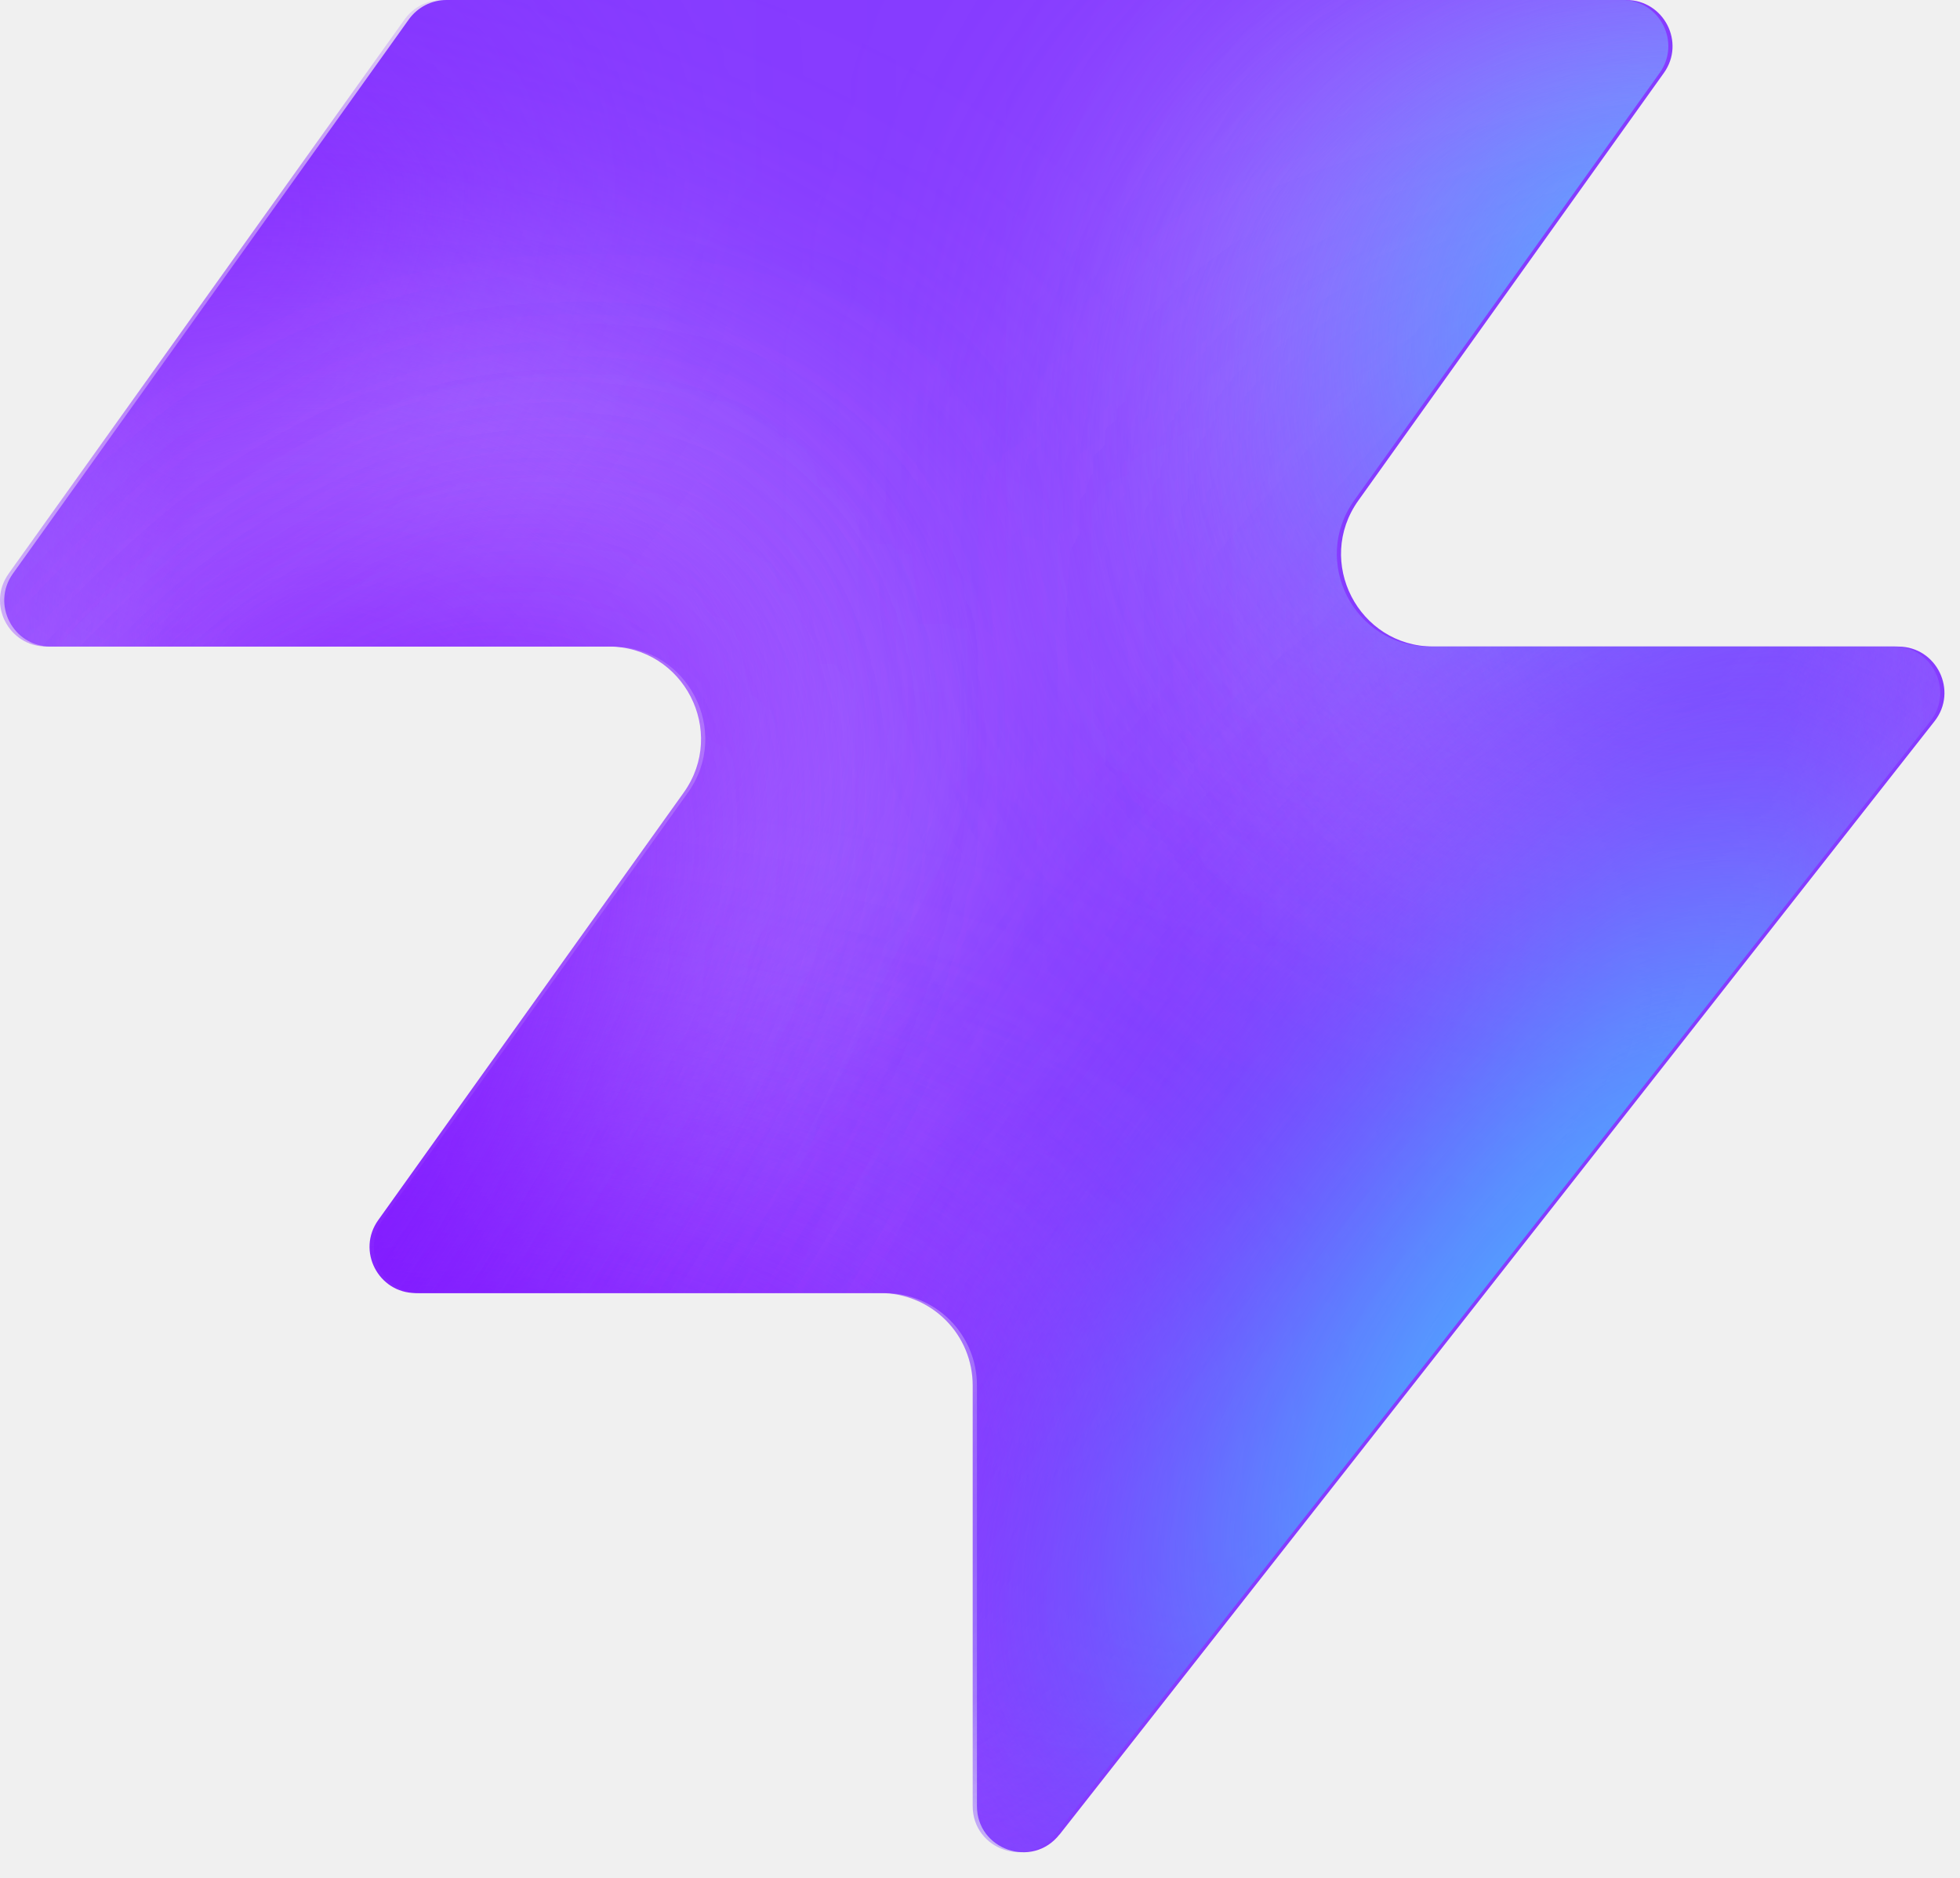
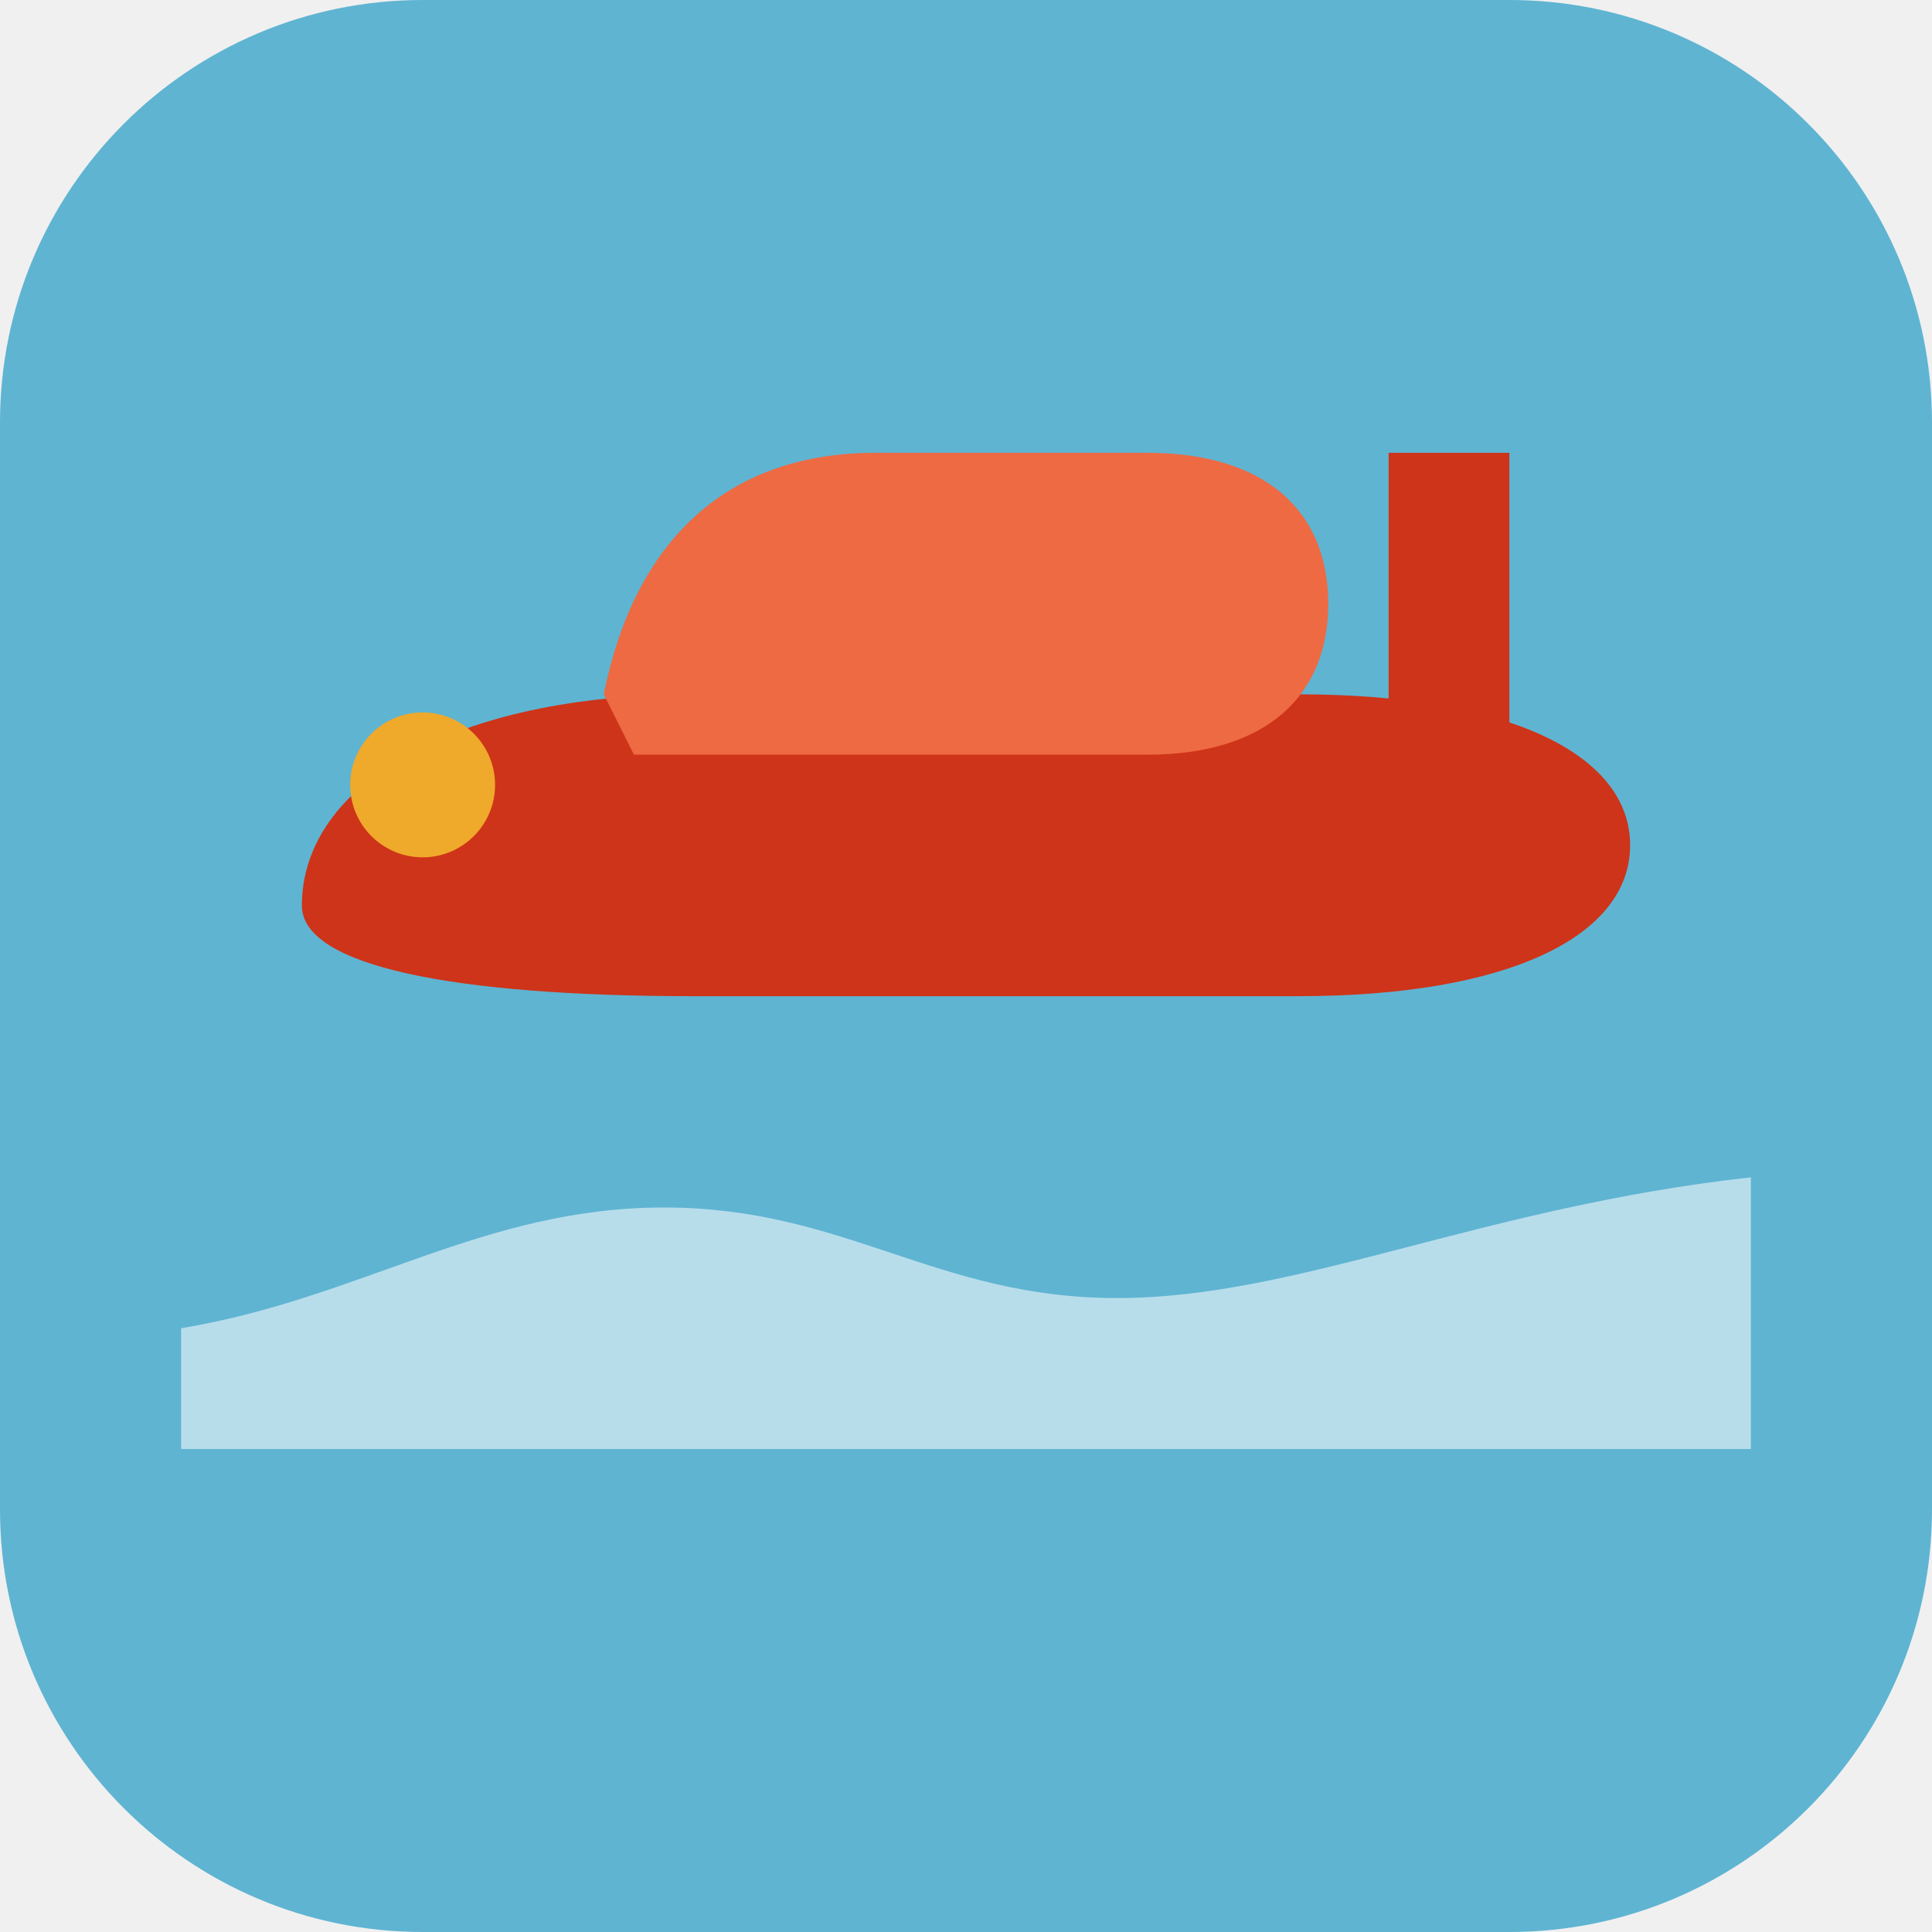
- <svg xmlns="http://www.w3.org/2000/svg" width="48" height="46" fill="none" viewBox="0 0 48 46">
-   <path fill="#863bff" d="M25.946 44.938c-.664.845-2.021.375-2.021-.698V33.937a2.26 2.26 0 0 0-2.262-2.262H10.287c-.92 0-1.456-1.04-.92-1.788l7.48-10.471c1.07-1.497 0-3.578-1.842-3.578H1.237c-.92 0-1.456-1.04-.92-1.788L10.013.474c.214-.297.556-.474.92-.474h28.894c.92 0 1.456 1.04.92 1.788l-7.48 10.471c-1.07 1.498 0 3.579 1.842 3.579h11.377c.943 0 1.473 1.088.89 1.83L25.947 44.94z" style="fill:#863bff;fill:color(display-p3 .525 .23 1);fill-opacity:1" />
-   <mask id="a" width="48" height="46" x="0" y="0" maskUnits="userSpaceOnUse" style="mask-type:alpha">
-     <path fill="#000" d="M25.842 44.938c-.664.844-2.021.375-2.021-.698V33.937a2.26 2.26 0 0 0-2.262-2.262H10.183c-.92 0-1.456-1.04-.92-1.788l7.48-10.471c1.07-1.498 0-3.579-1.842-3.579H1.133c-.92 0-1.456-1.04-.92-1.787L9.91.473c.214-.297.556-.474.92-.474h28.894c.92 0 1.456 1.04.92 1.788l-7.48 10.471c-1.07 1.498 0 3.578 1.842 3.578h11.377c.943 0 1.473 1.088.89 1.832L25.843 44.94z" style="fill:#000;fill-opacity:1" />
-   </mask>
-   <g mask="url(#a)">
-     <g filter="url(#b)">
-       <ellipse cx="5.508" cy="14.704" fill="#ede6ff" rx="5.508" ry="14.704" style="fill:#ede6ff;fill:color(display-p3 .927 .903 1);fill-opacity:1" transform="matrix(.00324 1 1 -.00324 -4.47 31.516)" />
-     </g>
-     <g filter="url(#c)">
-       <ellipse cx="10.399" cy="29.851" fill="#ede6ff" rx="10.399" ry="29.851" style="fill:#ede6ff;fill:color(display-p3 .927 .903 1);fill-opacity:1" transform="matrix(.00324 1 1 -.00324 -39.328 7.883)" />
-     </g>
-     <g filter="url(#d)">
-       <ellipse cx="5.508" cy="30.487" fill="#7e14ff" rx="5.508" ry="30.487" style="fill:#7e14ff;fill:color(display-p3 .492 .077 1);fill-opacity:1" transform="rotate(89.814 -25.913 -14.639)scale(1 -1)" />
-     </g>
-     <g filter="url(#e)">
-       <ellipse cx="5.508" cy="30.599" fill="#7e14ff" rx="5.508" ry="30.599" style="fill:#7e14ff;fill:color(display-p3 .492 .077 1);fill-opacity:1" transform="rotate(89.814 -32.644 -3.334)scale(1 -1)" />
-     </g>
-     <g filter="url(#f)">
-       <ellipse cx="5.508" cy="30.599" fill="#7e14ff" rx="5.508" ry="30.599" style="fill:#7e14ff;fill:color(display-p3 .492 .077 1);fill-opacity:1" transform="matrix(.00324 1 1 -.00324 -34.34 30.47)" />
-     </g>
-     <g filter="url(#g)">
-       <ellipse cx="14.072" cy="22.078" fill="#ede6ff" rx="14.072" ry="22.078" style="fill:#ede6ff;fill:color(display-p3 .927 .903 1);fill-opacity:1" transform="rotate(93.35 24.506 48.493)scale(-1 1)" />
-     </g>
-     <g filter="url(#h)">
-       <ellipse cx="3.47" cy="21.501" fill="#7e14ff" rx="3.47" ry="21.501" style="fill:#7e14ff;fill:color(display-p3 .492 .077 1);fill-opacity:1" transform="rotate(89.009 28.708 47.59)scale(-1 1)" />
-     </g>
-     <g filter="url(#i)">
-       <ellipse cx="3.47" cy="21.501" fill="#7e14ff" rx="3.47" ry="21.501" style="fill:#7e14ff;fill:color(display-p3 .492 .077 1);fill-opacity:1" transform="rotate(89.009 28.708 47.59)scale(-1 1)" />
-     </g>
-     <g filter="url(#j)">
-       <ellipse cx=".387" cy="8.972" fill="#7e14ff" rx="4.407" ry="29.108" style="fill:#7e14ff;fill:color(display-p3 .492 .077 1);fill-opacity:1" transform="rotate(39.51 .387 8.972)" />
-     </g>
-     <g filter="url(#k)">
-       <ellipse cx="47.523" cy="-6.092" fill="#7e14ff" rx="4.407" ry="29.108" style="fill:#7e14ff;fill:color(display-p3 .492 .077 1);fill-opacity:1" transform="rotate(37.892 47.523 -6.092)" />
-     </g>
-     <g filter="url(#l)">
-       <ellipse cx="41.412" cy="6.333" fill="#47bfff" rx="5.971" ry="9.665" style="fill:#47bfff;fill:color(display-p3 .28 .748 1);fill-opacity:1" transform="rotate(37.892 41.412 6.333)" />
-     </g>
-     <g filter="url(#m)">
-       <ellipse cx="-1.879" cy="38.332" fill="#7e14ff" rx="4.407" ry="29.108" style="fill:#7e14ff;fill:color(display-p3 .492 .077 1);fill-opacity:1" transform="rotate(37.892 -1.88 38.332)" />
-     </g>
-     <g filter="url(#n)">
-       <ellipse cx="-1.879" cy="38.332" fill="#7e14ff" rx="4.407" ry="29.108" style="fill:#7e14ff;fill:color(display-p3 .492 .077 1);fill-opacity:1" transform="rotate(37.892 -1.88 38.332)" />
-     </g>
-     <g filter="url(#o)">
-       <ellipse cx="35.651" cy="29.907" fill="#7e14ff" rx="4.407" ry="29.108" style="fill:#7e14ff;fill:color(display-p3 .492 .077 1);fill-opacity:1" transform="rotate(37.892 35.651 29.907)" />
-     </g>
-     <g filter="url(#p)">
-       <ellipse cx="38.418" cy="32.4" fill="#47bfff" rx="5.971" ry="15.297" style="fill:#47bfff;fill:color(display-p3 .28 .748 1);fill-opacity:1" transform="rotate(37.892 38.418 32.4)" />
-     </g>
-   </g>
-   <defs>
-     <filter id="b" width="60.045" height="41.654" x="-19.77" y="16.149" color-interpolation-filters="sRGB" filterUnits="userSpaceOnUse">
-       <feFlood flood-opacity="0" result="BackgroundImageFix" />
-       <feBlend in="SourceGraphic" in2="BackgroundImageFix" result="shape" />
-       <feGaussianBlur result="effect1_foregroundBlur_2002_17158" stdDeviation="7.659" />
-     </filter>
-     <filter id="c" width="90.34" height="51.437" x="-54.613" y="-7.533" color-interpolation-filters="sRGB" filterUnits="userSpaceOnUse">
-       <feFlood flood-opacity="0" result="BackgroundImageFix" />
-       <feBlend in="SourceGraphic" in2="BackgroundImageFix" result="shape" />
-       <feGaussianBlur result="effect1_foregroundBlur_2002_17158" stdDeviation="7.659" />
-     </filter>
-     <filter id="d" width="79.355" height="29.4" x="-49.64" y="2.03" color-interpolation-filters="sRGB" filterUnits="userSpaceOnUse">
-       <feFlood flood-opacity="0" result="BackgroundImageFix" />
-       <feBlend in="SourceGraphic" in2="BackgroundImageFix" result="shape" />
-       <feGaussianBlur result="effect1_foregroundBlur_2002_17158" stdDeviation="4.596" />
-     </filter>
-     <filter id="e" width="79.579" height="29.4" x="-45.045" y="20.029" color-interpolation-filters="sRGB" filterUnits="userSpaceOnUse">
-       <feFlood flood-opacity="0" result="BackgroundImageFix" />
-       <feBlend in="SourceGraphic" in2="BackgroundImageFix" result="shape" />
-       <feGaussianBlur result="effect1_foregroundBlur_2002_17158" stdDeviation="4.596" />
-     </filter>
-     <filter id="f" width="79.579" height="29.4" x="-43.513" y="21.178" color-interpolation-filters="sRGB" filterUnits="userSpaceOnUse">
-       <feFlood flood-opacity="0" result="BackgroundImageFix" />
-       <feBlend in="SourceGraphic" in2="BackgroundImageFix" result="shape" />
-       <feGaussianBlur result="effect1_foregroundBlur_2002_17158" stdDeviation="4.596" />
-     </filter>
-     <filter id="g" width="74.749" height="58.852" x="15.756" y="-17.901" color-interpolation-filters="sRGB" filterUnits="userSpaceOnUse">
-       <feFlood flood-opacity="0" result="BackgroundImageFix" />
-       <feBlend in="SourceGraphic" in2="BackgroundImageFix" result="shape" />
-       <feGaussianBlur result="effect1_foregroundBlur_2002_17158" stdDeviation="7.659" />
-     </filter>
-     <filter id="h" width="61.377" height="25.362" x="23.548" y="2.284" color-interpolation-filters="sRGB" filterUnits="userSpaceOnUse">
-       <feFlood flood-opacity="0" result="BackgroundImageFix" />
-       <feBlend in="SourceGraphic" in2="BackgroundImageFix" result="shape" />
-       <feGaussianBlur result="effect1_foregroundBlur_2002_17158" stdDeviation="4.596" />
-     </filter>
-     <filter id="i" width="61.377" height="25.362" x="23.548" y="2.284" color-interpolation-filters="sRGB" filterUnits="userSpaceOnUse">
-       <feFlood flood-opacity="0" result="BackgroundImageFix" />
-       <feBlend in="SourceGraphic" in2="BackgroundImageFix" result="shape" />
-       <feGaussianBlur result="effect1_foregroundBlur_2002_17158" stdDeviation="4.596" />
-     </filter>
-     <filter id="j" width="56.045" height="63.649" x="-27.636" y="-22.853" color-interpolation-filters="sRGB" filterUnits="userSpaceOnUse">
-       <feFlood flood-opacity="0" result="BackgroundImageFix" />
-       <feBlend in="SourceGraphic" in2="BackgroundImageFix" result="shape" />
-       <feGaussianBlur result="effect1_foregroundBlur_2002_17158" stdDeviation="4.596" />
-     </filter>
-     <filter id="k" width="54.814" height="64.646" x="20.116" y="-38.415" color-interpolation-filters="sRGB" filterUnits="userSpaceOnUse">
-       <feFlood flood-opacity="0" result="BackgroundImageFix" />
-       <feBlend in="SourceGraphic" in2="BackgroundImageFix" result="shape" />
-       <feGaussianBlur result="effect1_foregroundBlur_2002_17158" stdDeviation="4.596" />
-     </filter>
-     <filter id="l" width="33.541" height="35.313" x="24.641" y="-11.323" color-interpolation-filters="sRGB" filterUnits="userSpaceOnUse">
-       <feFlood flood-opacity="0" result="BackgroundImageFix" />
-       <feBlend in="SourceGraphic" in2="BackgroundImageFix" result="shape" />
-       <feGaussianBlur result="effect1_foregroundBlur_2002_17158" stdDeviation="4.596" />
-     </filter>
-     <filter id="m" width="54.814" height="64.646" x="-29.286" y="6.009" color-interpolation-filters="sRGB" filterUnits="userSpaceOnUse">
-       <feFlood flood-opacity="0" result="BackgroundImageFix" />
-       <feBlend in="SourceGraphic" in2="BackgroundImageFix" result="shape" />
-       <feGaussianBlur result="effect1_foregroundBlur_2002_17158" stdDeviation="4.596" />
-     </filter>
-     <filter id="n" width="54.814" height="64.646" x="-29.286" y="6.009" color-interpolation-filters="sRGB" filterUnits="userSpaceOnUse">
-       <feFlood flood-opacity="0" result="BackgroundImageFix" />
-       <feBlend in="SourceGraphic" in2="BackgroundImageFix" result="shape" />
-       <feGaussianBlur result="effect1_foregroundBlur_2002_17158" stdDeviation="4.596" />
-     </filter>
-     <filter id="o" width="54.814" height="64.646" x="8.244" y="-2.416" color-interpolation-filters="sRGB" filterUnits="userSpaceOnUse">
-       <feFlood flood-opacity="0" result="BackgroundImageFix" />
-       <feBlend in="SourceGraphic" in2="BackgroundImageFix" result="shape" />
-       <feGaussianBlur result="effect1_foregroundBlur_2002_17158" stdDeviation="4.596" />
-     </filter>
-     <filter id="p" width="39.409" height="43.623" x="18.713" y="10.588" color-interpolation-filters="sRGB" filterUnits="userSpaceOnUse">
-       <feFlood flood-opacity="0" result="BackgroundImageFix" />
-       <feBlend in="SourceGraphic" in2="BackgroundImageFix" result="shape" />
-       <feGaussianBlur result="effect1_foregroundBlur_2002_17158" stdDeviation="4.596" />
-     </filter>
-   </defs>
+ <svg xmlns="http://www.w3.org/2000/svg" viewBox="0 0 64 64" width="64" height="64">
+   <rect width="64" height="64" rx="14" fill="#5FB4D2" />
+   <path d="M6 44c6-1 10-4 16-4s9 3 15 3 12-3 21-4v9H6z" fill="#FFFFFF" opacity=".55" />
+   <path d="M10 30c0-4 5-7 13-7h20c7 0 11 2 11 5s-4 5-11 5H23c-8 0-13-1-13-3z" fill="#CE3419" />
+   <path d="M20 23c1-5 4-8 9-8h9c4 0 6 2 6 5s-2 5-6 5H21z" fill="#EE6A42" />
+   <path d="M46 15h4v14h-4z" fill="#CE3419" />
+   <circle cx="14" cy="26" r="2.4" fill="#EFA92B" />
</svg>
